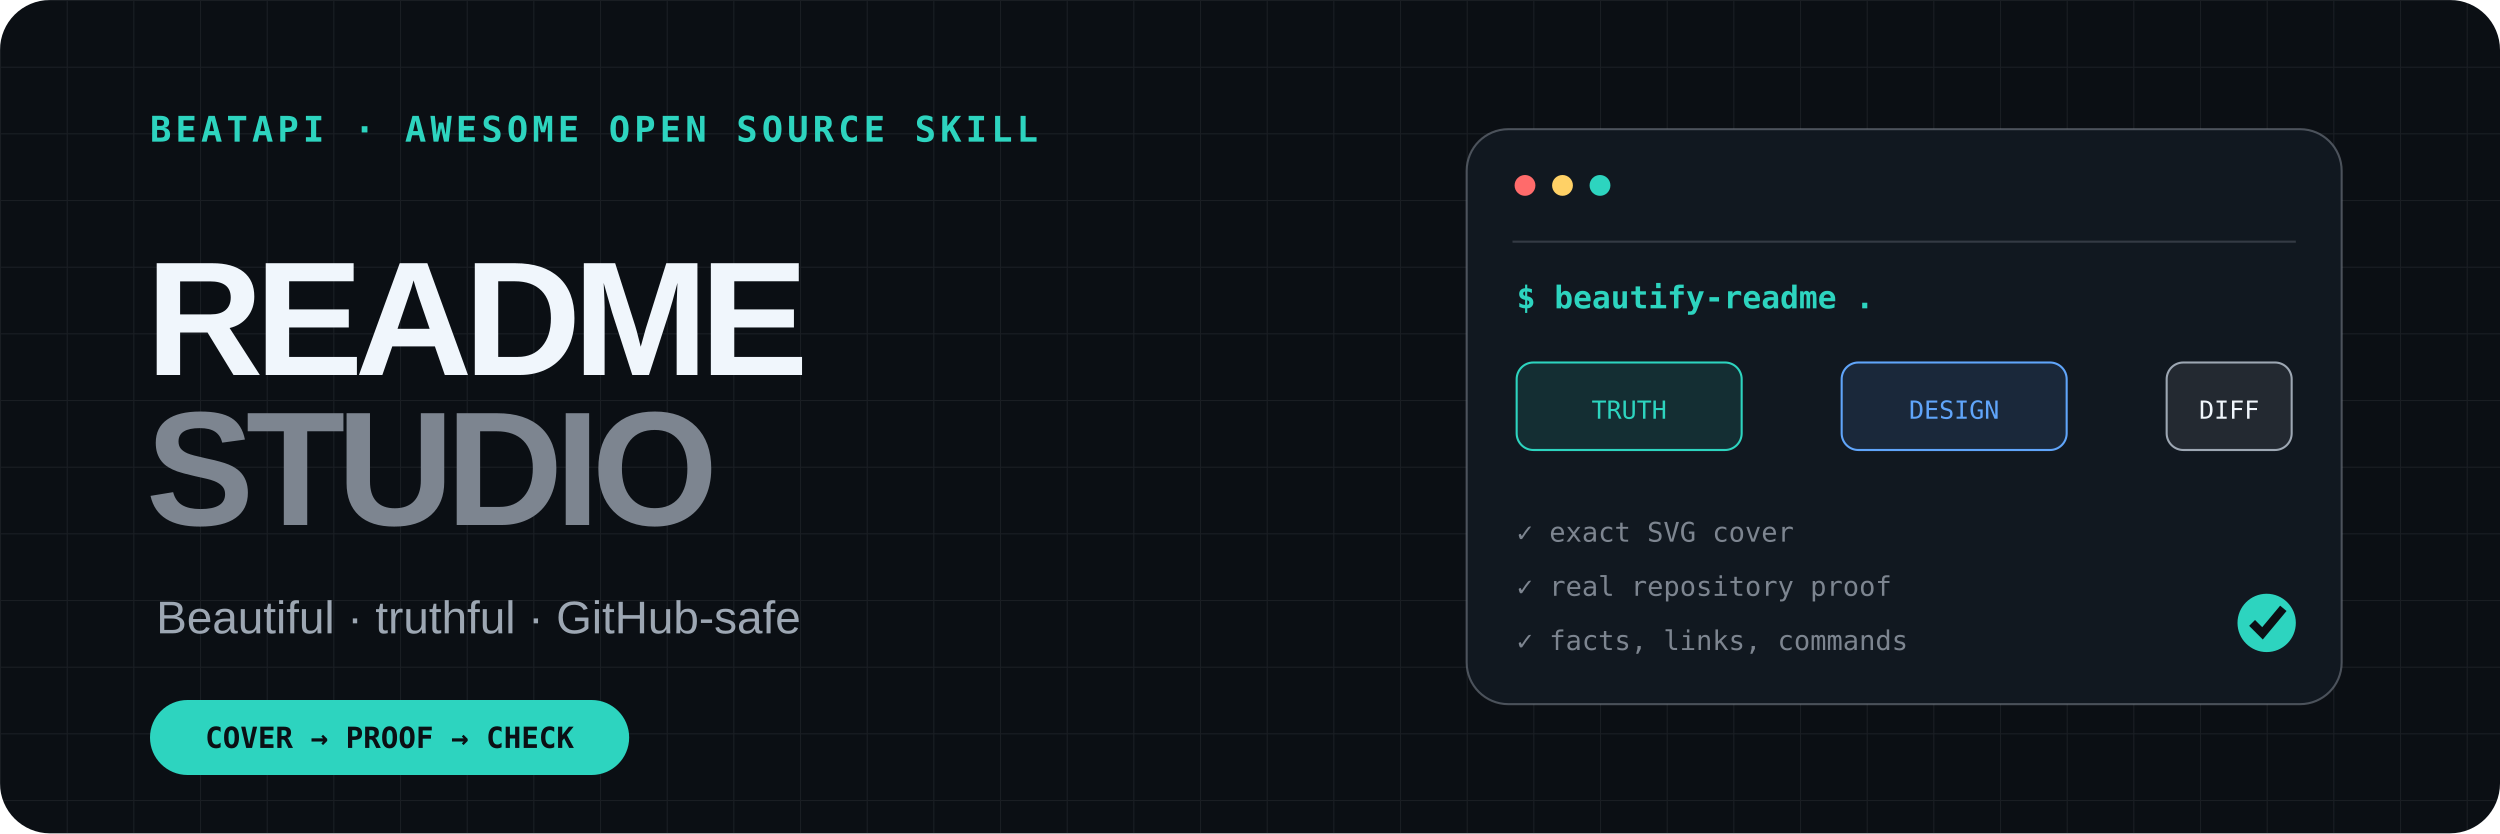
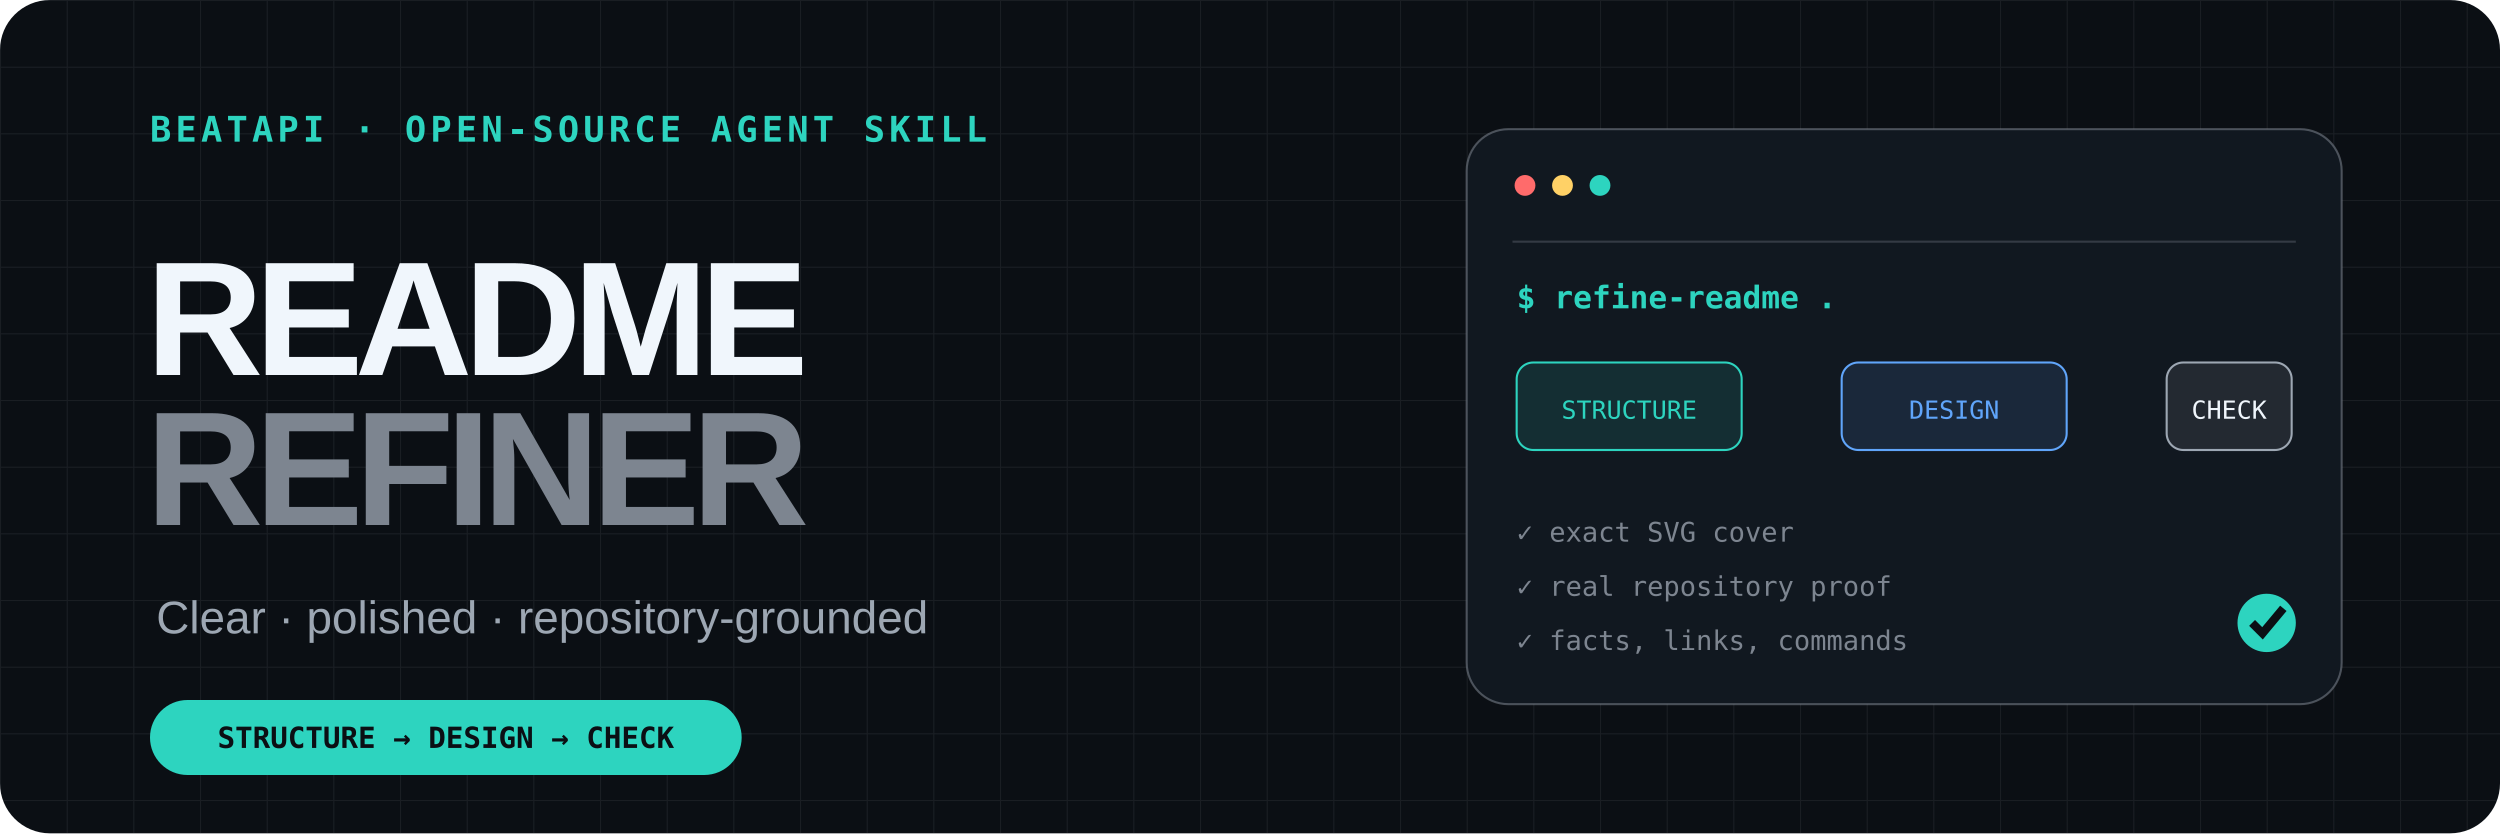
<svg xmlns="http://www.w3.org/2000/svg" width="1200" height="400" viewBox="0 0 1200 400" role="img" aria-labelledby="title desc">
  <defs>
    <pattern id="grid" width="32" height="32" patternUnits="userSpaceOnUse">
      <path d="M32 0H0V32" fill="none" stroke="#7d8590" stroke-opacity=".13" />
    </pattern>
    <linearGradient id="line" x1="0" x2="1">
      <stop stop-color="#2dd4bf" />
      <stop offset="1" stop-color="#60a5fa" />
    </linearGradient>
  </defs>
  <rect width="1200" height="400" rx="24" fill="#0b0f14" />
  <rect width="1200" height="400" rx="24" fill="url(#grid)" />
-   <text x="72" y="68" fill="#2dd4bf" font-family="monospace" font-size="17" font-weight="700" letter-spacing="2">BEATAPI · AWESOME OPEN SOURCE SKILL</text>
+   <text x="72" y="68" fill="#2dd4bf" font-family="monospace" font-size="17" font-weight="700" letter-spacing="2">BEATAPI · OPEN-SOURCE AGENT SKILL</text>
  <text x="70" y="180" fill="#f0f6fc" font-family="Arial, sans-serif" font-size="78" font-weight="800" letter-spacing="-4">README</text>
-   <text x="70" y="252" fill="#7d8590" font-family="Arial, sans-serif" font-size="78" font-weight="800" letter-spacing="-4">STUDIO</text>
-   <text x="75" y="304" fill="#9da7b3" font-family="Arial, sans-serif" font-size="22">Beautiful · truthful · GitHub-safe</text>
-   <rect x="72" y="336" width="230" height="36" rx="18" fill="#2dd4bf" />
-   <text x="187" y="359" text-anchor="middle" fill="#0b0f14" font-family="monospace" font-size="14" font-weight="800">COVER → PROOF → CHECK</text>
+   <text x="70" y="252" fill="#7d8590" font-family="Arial, sans-serif" font-size="78" font-weight="800" letter-spacing="-4">REFINER</text>
+   <text x="75" y="304" fill="#9da7b3" font-family="Arial, sans-serif" font-size="22">Clear · polished · repository-grounded</text>
+   <rect x="72" y="336" width="284" height="36" rx="18" fill="#2dd4bf" />
+   <text x="214" y="359" text-anchor="middle" fill="#0b0f14" font-family="monospace" font-size="14" font-weight="800">STRUCTURE → DESIGN → CHECK</text>
  <g transform="translate(704 62)">
    <rect width="420" height="276" rx="20" fill="#111820" stroke="#7d8590" stroke-opacity=".55" />
    <circle cx="28" cy="27" r="5" fill="#ff6b6b" />
    <circle cx="46" cy="27" r="5" fill="#ffd166" />
    <circle cx="64" cy="27" r="5" fill="#2dd4bf" />
    <path d="M22 54H398" stroke="#7d8590" stroke-opacity=".32" />
-     <text x="24" y="86" fill="#2dd4bf" font-family="monospace" font-size="15" font-weight="700">$ beautify-readme .</text>
+     <text x="24" y="86" fill="#2dd4bf" font-family="monospace" font-size="15" font-weight="700">$ refine-readme .</text>
    <g transform="translate(24 112)">
      <rect width="108" height="42" rx="8" fill="#2dd4bf" fill-opacity=".12" stroke="#2dd4bf" />
-       <text x="54" y="27" text-anchor="middle" fill="#2dd4bf" font-family="monospace" font-size="12">TRUTH</text>
+       <text x="54" y="27" text-anchor="middle" fill="#2dd4bf" font-family="monospace" font-size="12">STRUCTURE</text>
      <path d="M116 21H148" stroke="url(#line)" stroke-width="3" />
      <rect x="156" width="108" height="42" rx="8" fill="#60a5fa" fill-opacity=".12" stroke="#60a5fa" />
      <text x="210" y="27" text-anchor="middle" fill="#60a5fa" font-family="monospace" font-size="12">DESIGN</text>
      <path d="M272 21H304" stroke="url(#line)" stroke-width="3" />
      <rect x="312" width="60" height="42" rx="8" fill="#f0f6fc" fill-opacity=".08" stroke="#9da7b3" />
-       <text x="342" y="27" text-anchor="middle" fill="#f0f6fc" font-family="monospace" font-size="12">DIFF</text>
+       <text x="342" y="27" text-anchor="middle" fill="#f0f6fc" font-family="monospace" font-size="12">CHECK</text>
    </g>
    <text x="24" y="198" fill="#7d8590" font-family="monospace" font-size="13">✓ exact SVG cover</text>
    <text x="24" y="224" fill="#7d8590" font-family="monospace" font-size="13">✓ real repository proof</text>
    <text x="24" y="250" fill="#7d8590" font-family="monospace" font-size="13">✓ facts, links, commands</text>
    <circle cx="384" cy="237" r="14" fill="#2dd4bf" />
    <path d="M377 237l5 5 10-12" fill="none" stroke="#0b0f14" stroke-width="4" />
  </g>
</svg>
